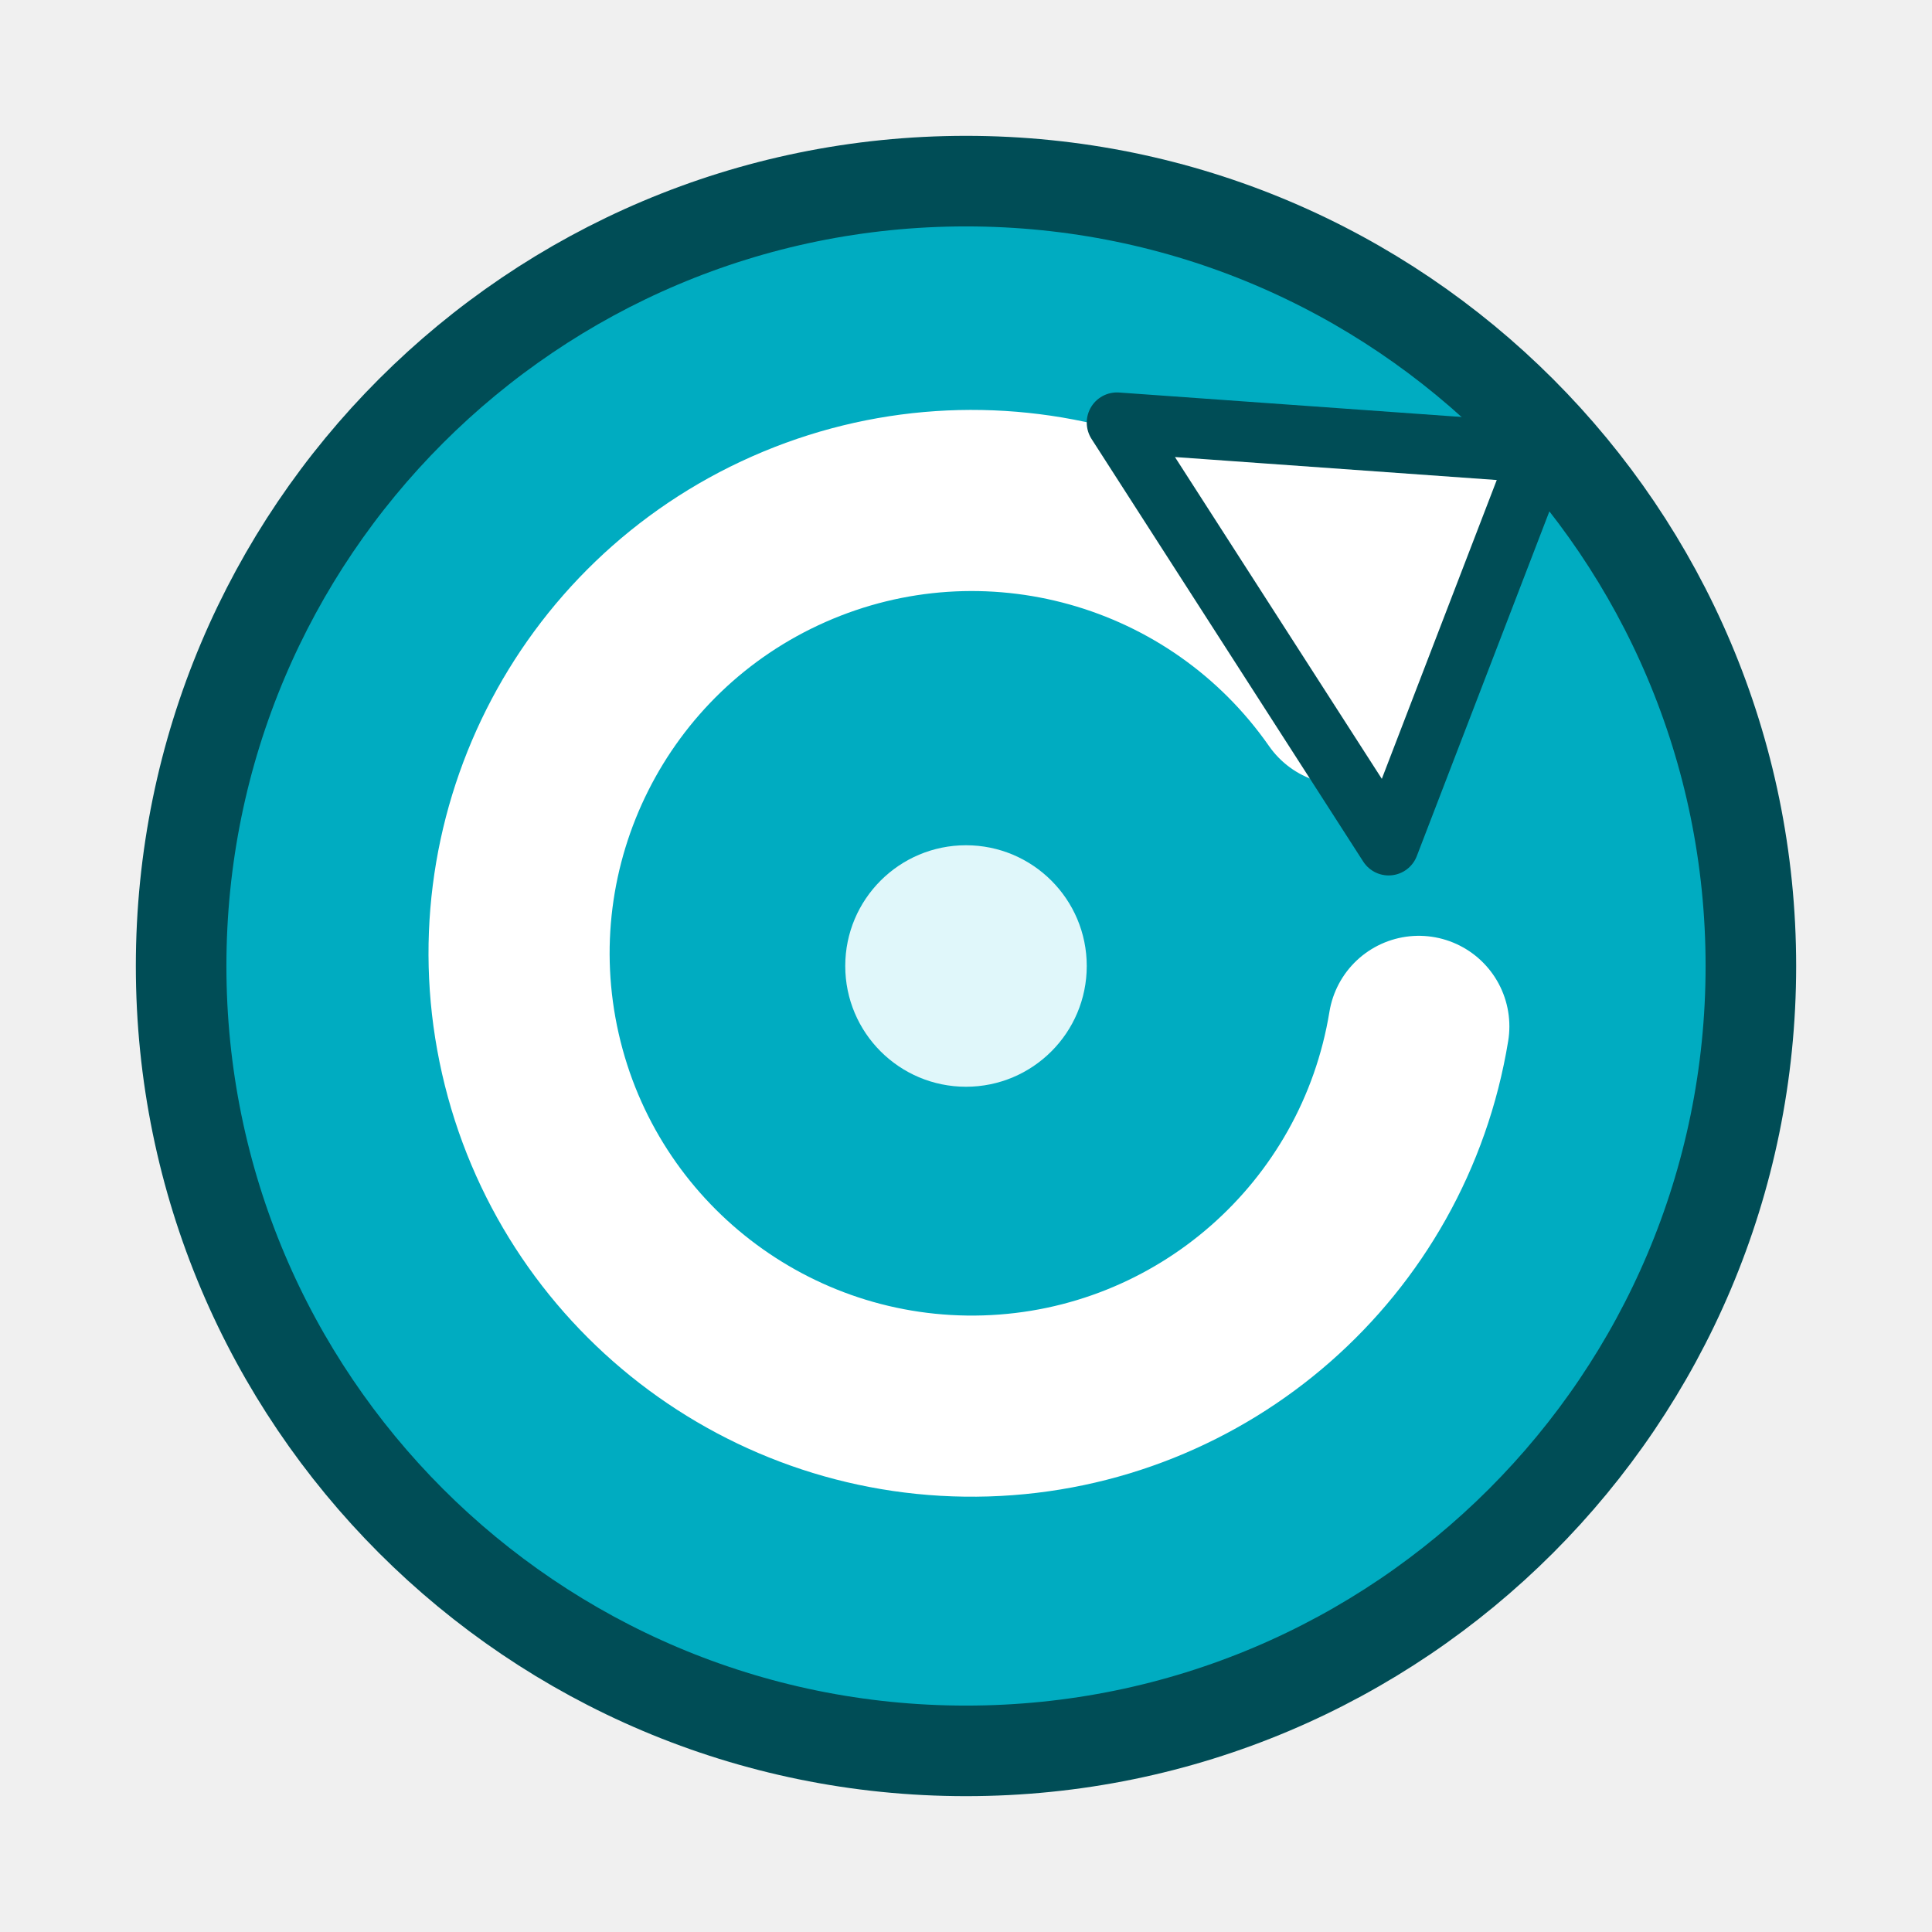
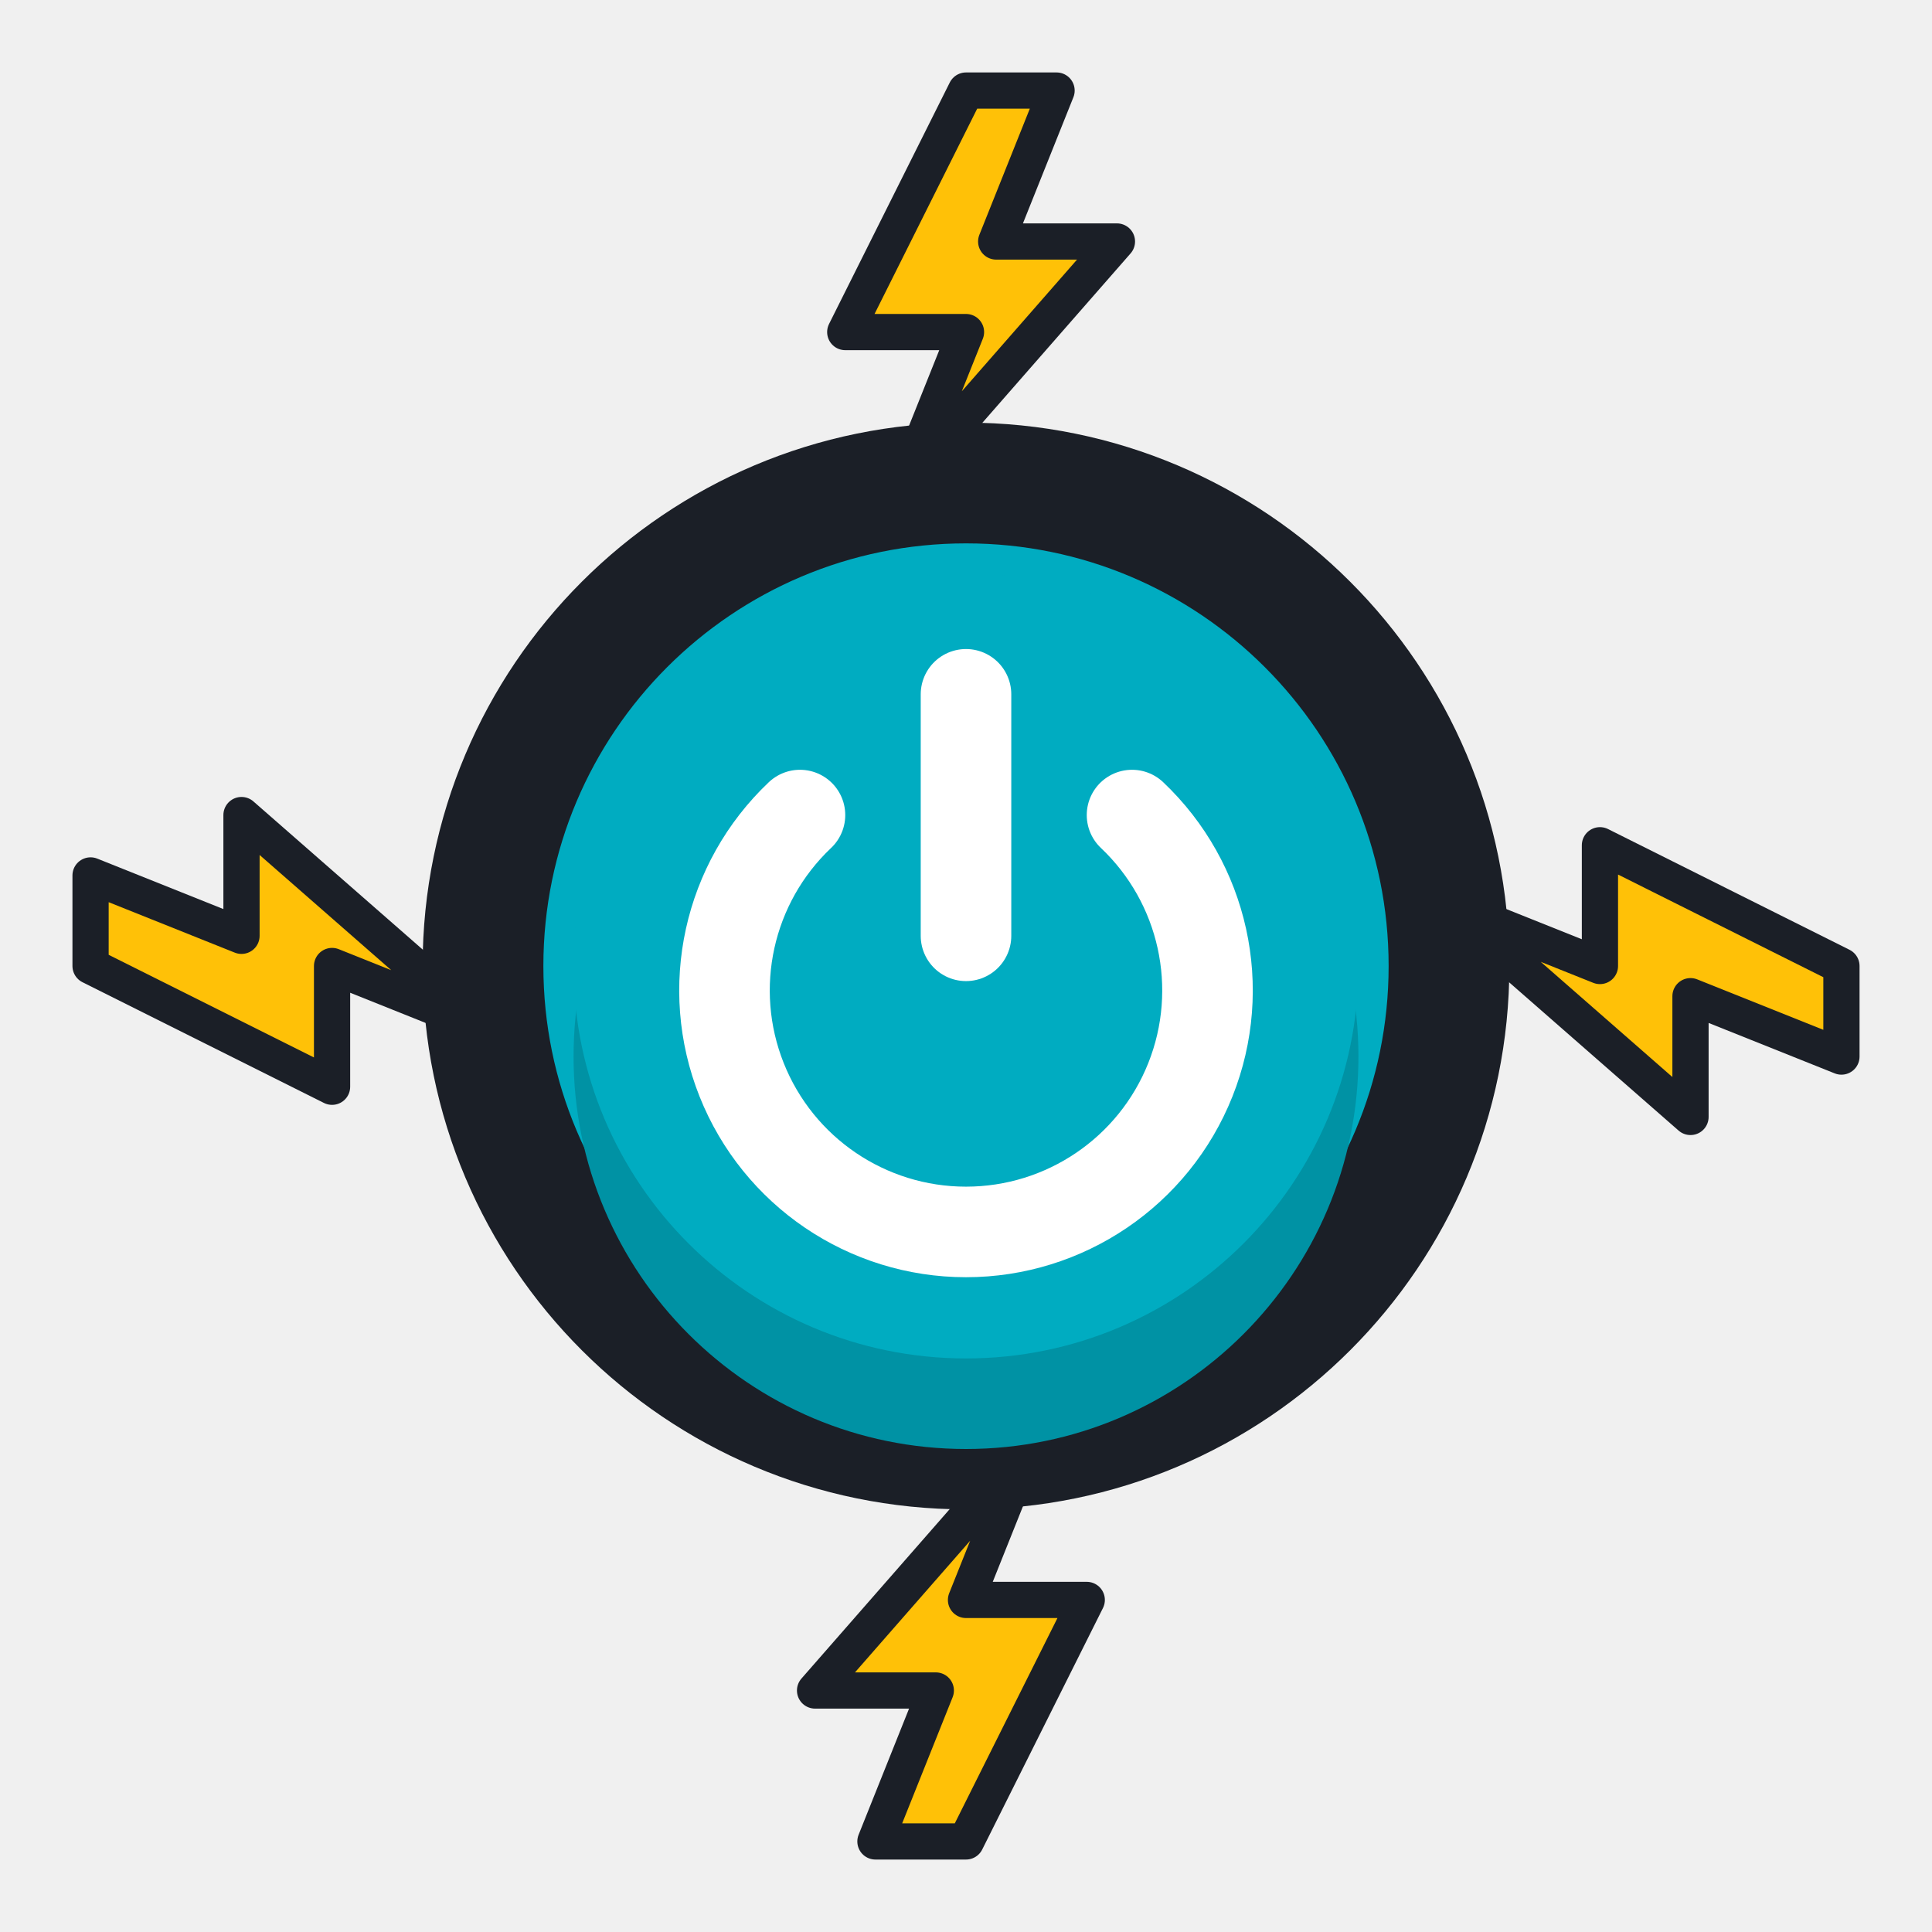
<svg xmlns="http://www.w3.org/2000/svg" viewBox="0 0 64 64">
-   <rect x="6" y="6" width="52" height="52" rx="26" fill="#00acc1" stroke="#004d56" stroke-width="3" />
-   <path d="M44.5 23 A15 15 0 1 0 47 34" fill="none" stroke="#ffffff" stroke-width="6" stroke-linecap="round" />
-   <polygon points="37,14 51,15 46,28" fill="#ffffff" stroke="#004d56" stroke-width="2" stroke-linejoin="round" />
-   <circle cx="32" cy="32" r="4" fill="#e0f7fa" />
+   <polygon points="32,3 28,11 32,11 30,16 37,8 33,8 35,3" fill="#ffc107" stroke="#1b1f27" stroke-width="1.2" stroke-linejoin="round" stroke-linecap="round" transform="rotate(0 32 32)" />
+   <polygon points="32,3 28,11 32,11 30,16 37,8 33,8 35,3" fill="#ffc107" stroke="#1b1f27" stroke-width="1.2" stroke-linejoin="round" stroke-linecap="round" transform="rotate(90 32 32)" />
+   <polygon points="32,3 28,11 32,11 30,16 37,8 33,8 35,3" fill="#ffc107" stroke="#1b1f27" stroke-width="1.2" stroke-linejoin="round" stroke-linecap="round" transform="rotate(180 32 32)" />
+   <polygon points="32,3 28,11 32,11 30,16 37,8 33,8 35,3" fill="#ffc107" stroke="#1b1f27" stroke-width="1.2" stroke-linejoin="round" stroke-linecap="round" transform="rotate(270 32 32)" />
+   <circle cx="32" cy="32" r="16" fill="#00acc1" stroke="#1b1f27" stroke-width="4" stroke-linejoin="round" stroke-linecap="round" />
+   <circle cx="32" cy="35" r="13" fill="#0092a4" />
+   <circle cx="32" cy="32" r="13" fill="#00acc1" />
+   <path d="M26.5 27 a8 8 0 1 0 11 0" fill="none" stroke="#ffffff" stroke-width="3" stroke-linejoin="round" stroke-linecap="round" />
+   <path d="M32 23 V31" fill="none" stroke="#ffffff" stroke-width="3" stroke-linejoin="round" stroke-linecap="round" />
</svg>
